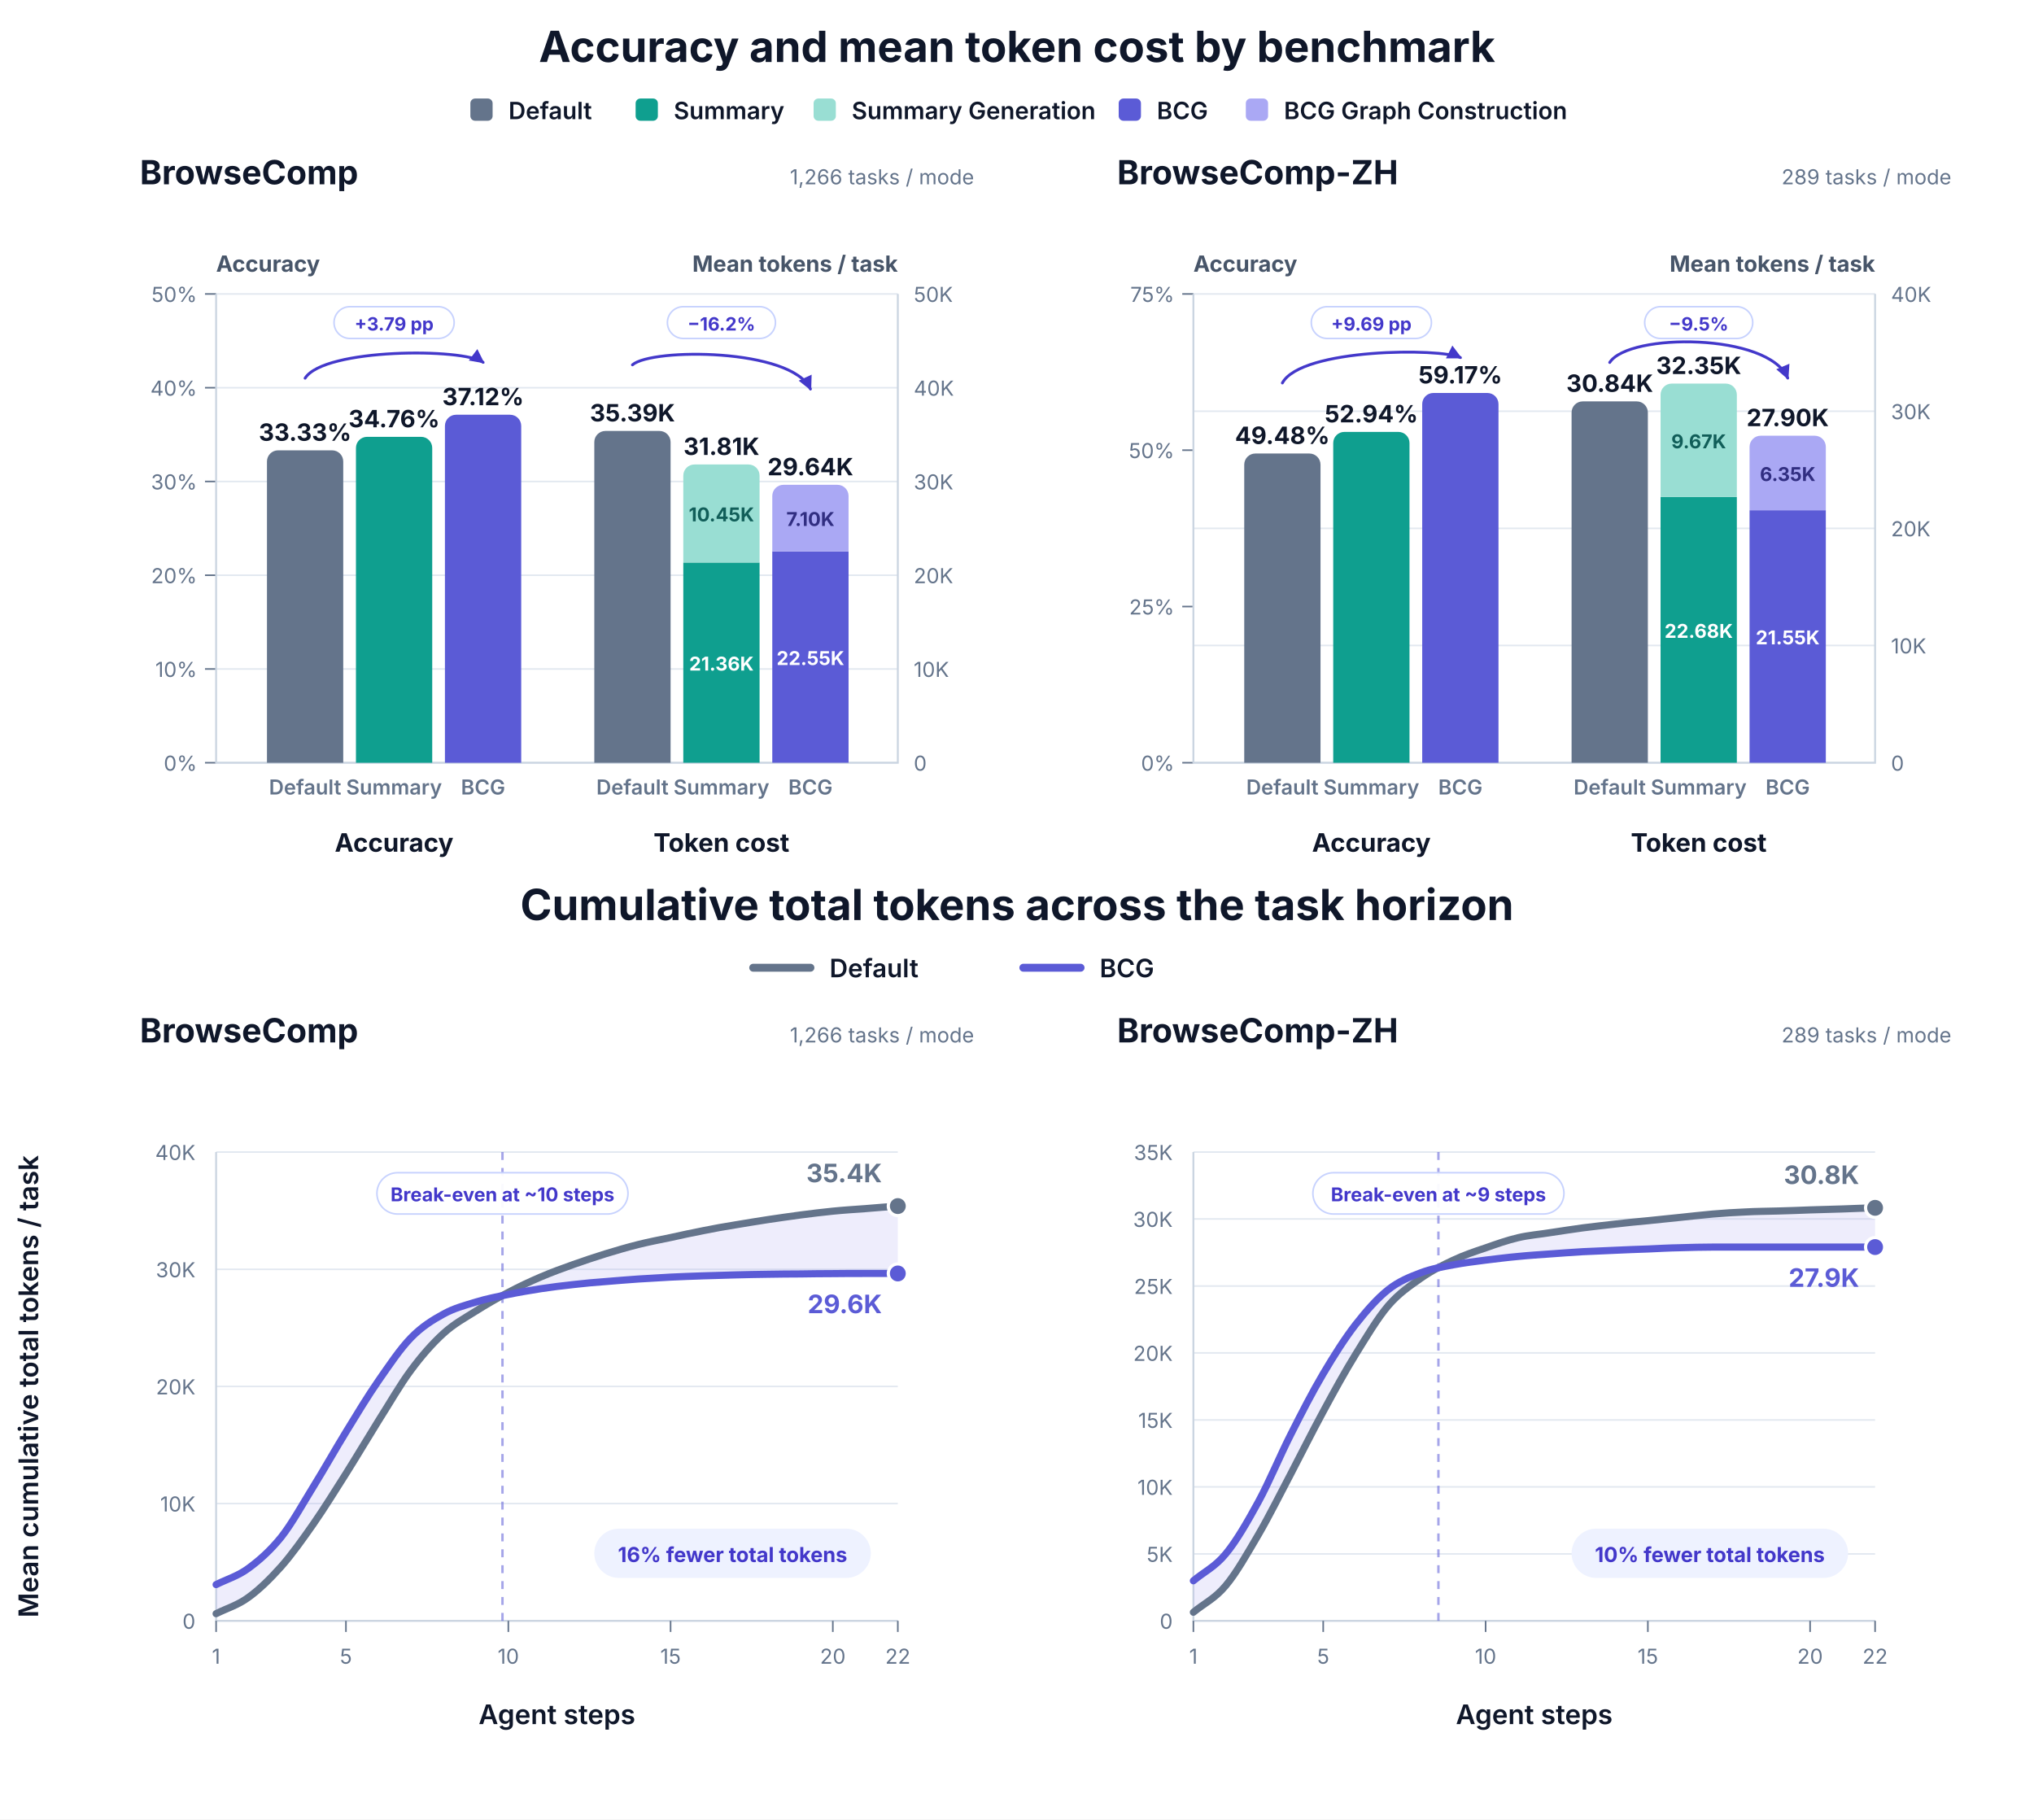
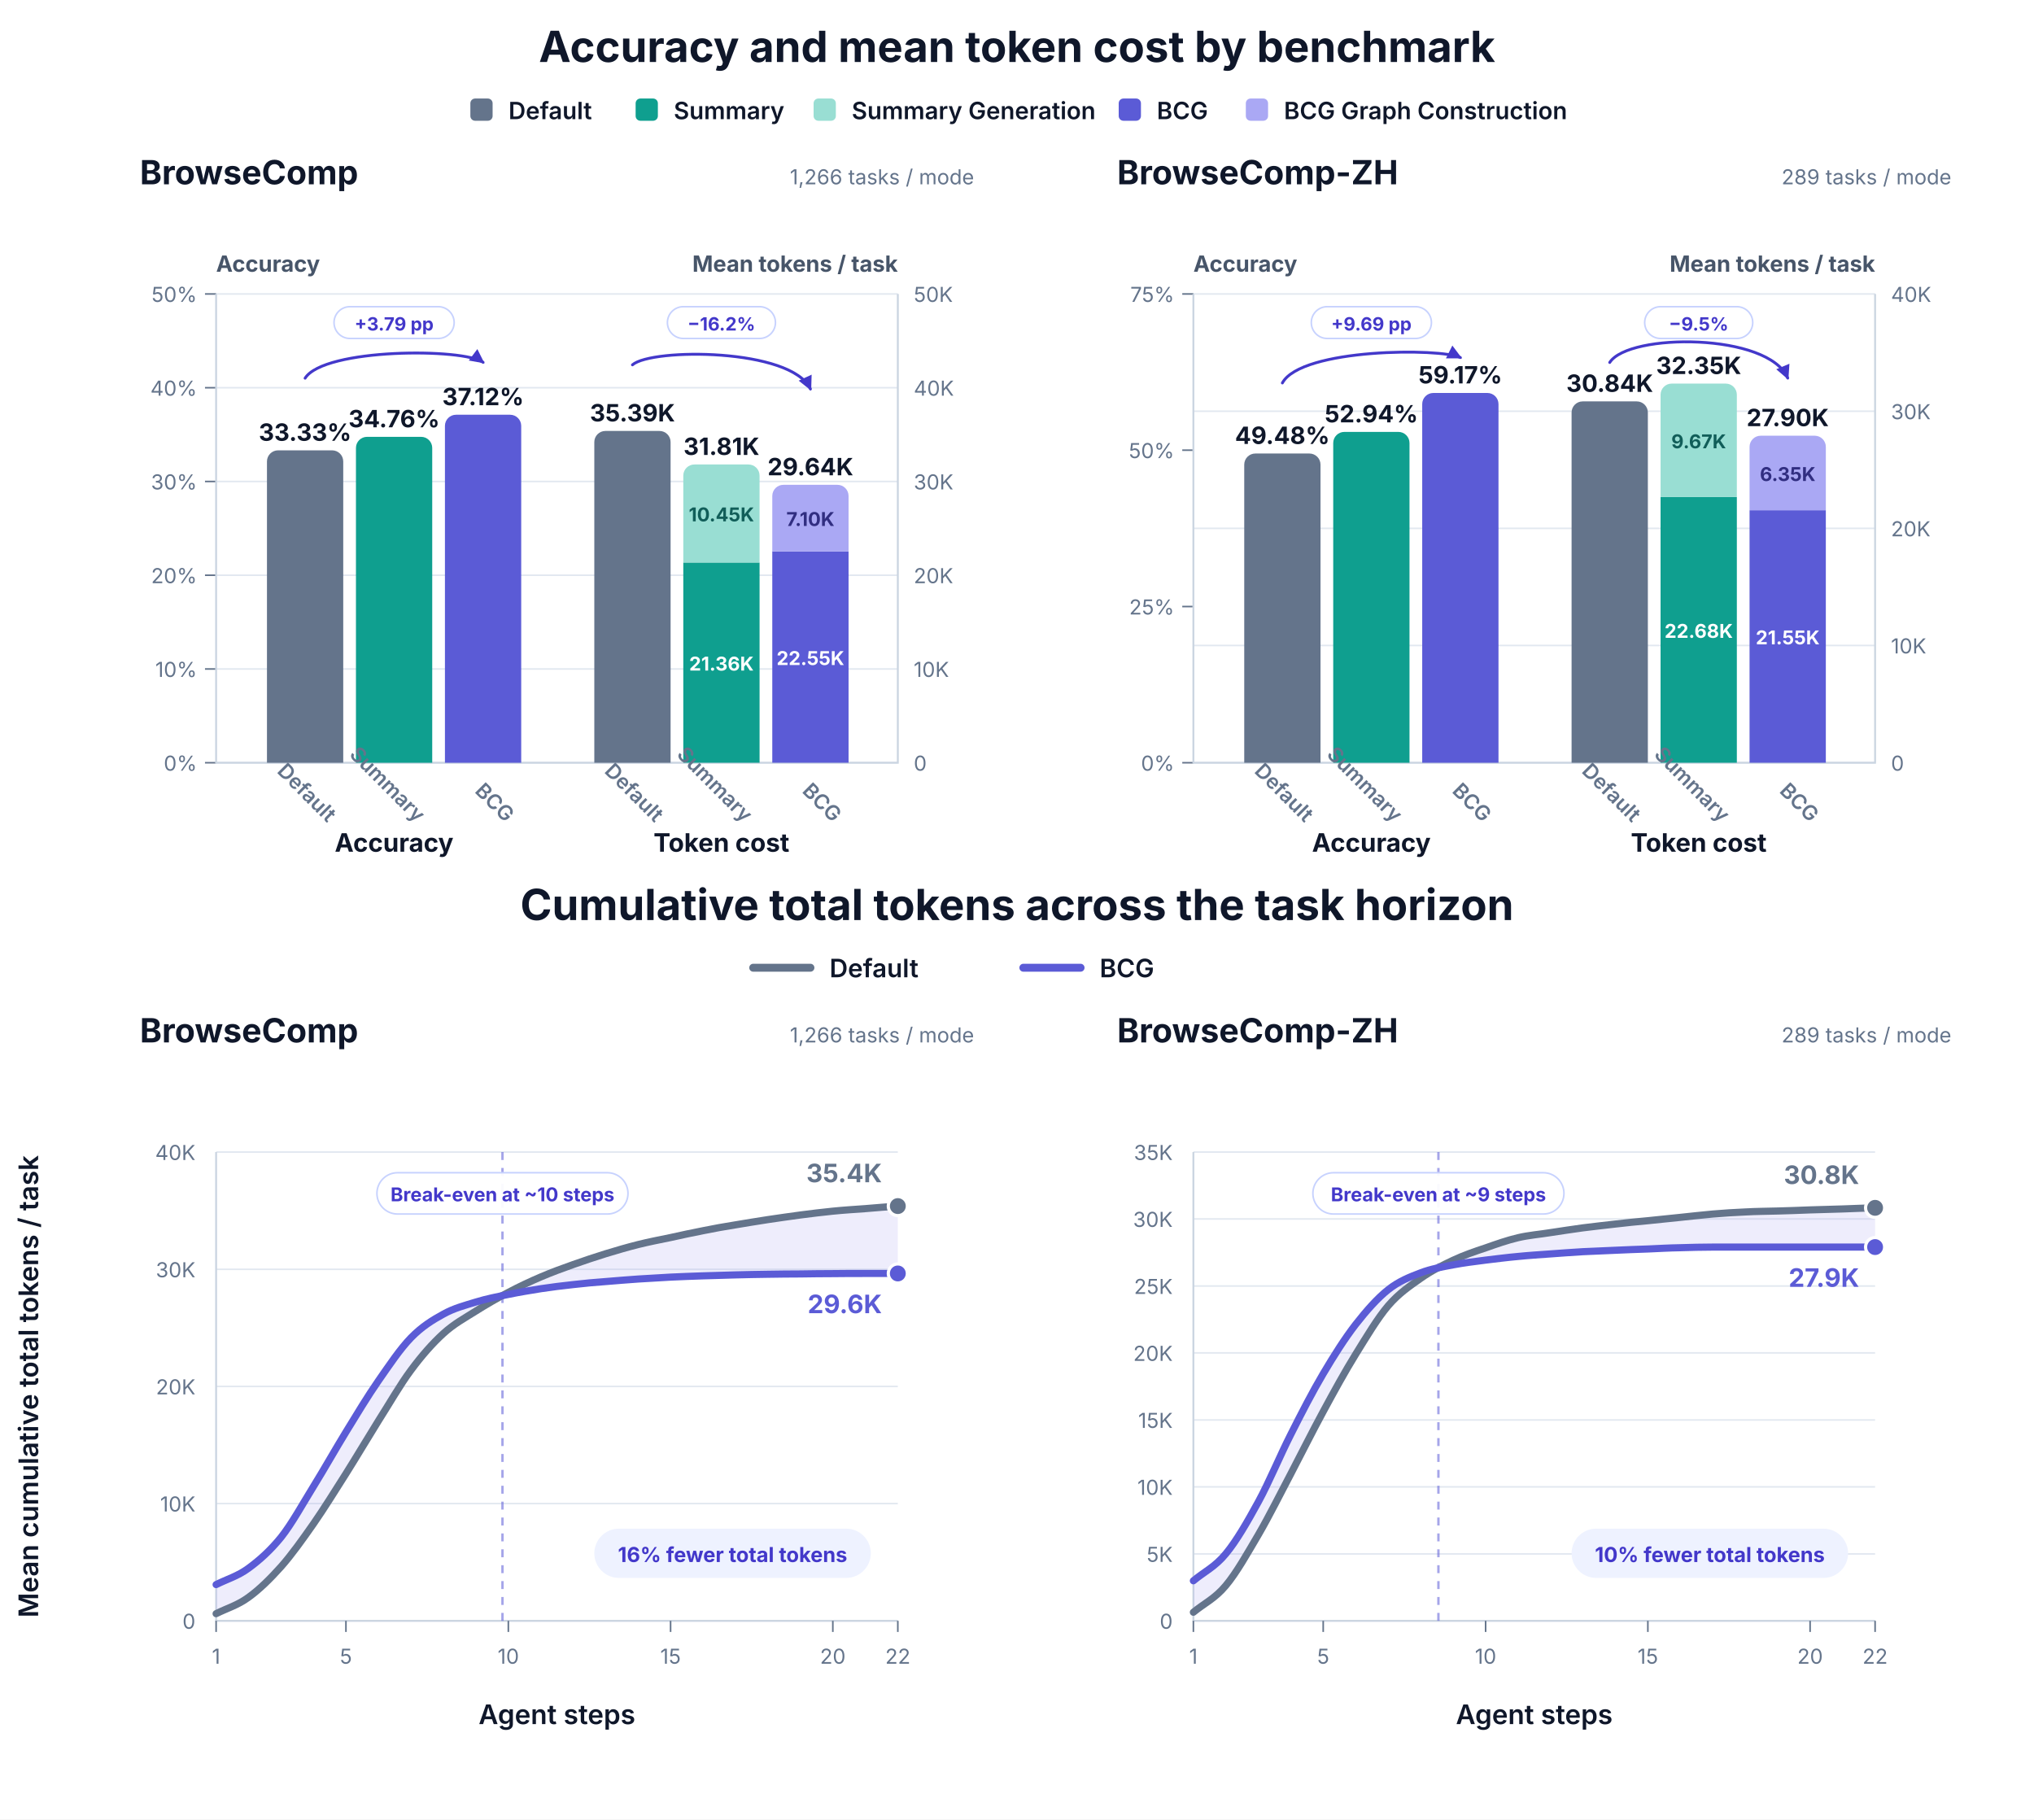
<svg xmlns="http://www.w3.org/2000/svg" width="1280" height="1145" viewBox="0 0 1280 1145" role="img" aria-labelledby="title desc">
  <rect width="1280" height="1145" fill="#ffffff" />
  <g font-family="Inter,Arial,sans-serif">
    <defs>
      <marker id="improvement-arrow" viewBox="0 0 8 8" refX="7" refY="4" markerWidth="5" markerHeight="5" orient="auto">
        <path d="M0 0L8 4L0 8Z" fill="#4338ca" />
      </marker>
    </defs>
    <text x="640" y="39" text-anchor="middle" fill="#0f172a" font-size="27" font-weight="700">Accuracy and mean token cost by benchmark</text>
    <rect x="296" y="62" width="14" height="14" rx="3" fill="#64748b" />
    <text x="320" y="75" fill="#0f172a" font-size="15" font-weight="600">Default</text>
    <rect x="400" y="62" width="14" height="14" rx="3" fill="#0f9f8f" />
    <text x="424" y="75" fill="#0f172a" font-size="15" font-weight="600">Summary</text>
    <rect x="512" y="62" width="14" height="14" rx="3" fill="#99ded3" />
    <text x="536" y="75" fill="#0f172a" font-size="15" font-weight="600">Summary Generation</text>
    <rect x="704" y="62" width="14" height="14" rx="3" fill="#5b5bd6" />
    <text x="728" y="75" fill="#0f172a" font-size="15" font-weight="600">BCG</text>
    <rect x="784" y="62" width="14" height="14" rx="3" fill="#aaa8f4" />
    <text x="808" y="75" fill="#0f172a" font-size="15" font-weight="600">BCG Graph Construction</text>
    <text x="88" y="116" fill="#0f172a" font-size="21" font-weight="700">BrowseComp</text>
    <text x="613" y="116" text-anchor="end" fill="#64748b" font-size="13">1,266 tasks / mode</text>
    <text x="136.0" y="171" fill="#475569" font-size="14" font-weight="700">Accuracy</text>
    <text x="565.0" y="171" text-anchor="end" fill="#475569" font-size="14" font-weight="700">Mean tokens / task</text>
    <path d="M136.0 480.0H565.0" stroke="#e2e8f0" stroke-width="1" />
    <text x="575.0" y="485.0" fill="#64748b" font-size="13">0</text>
    <path d="M136.0 421.0H565.0" stroke="#e2e8f0" stroke-width="1" />
    <text x="575.0" y="426.0" fill="#64748b" font-size="13">10K</text>
    <path d="M136.0 362.0H565.0" stroke="#e2e8f0" stroke-width="1" />
    <text x="575.0" y="367.0" fill="#64748b" font-size="13">20K</text>
    <path d="M136.0 303.0H565.0" stroke="#e2e8f0" stroke-width="1" />
    <text x="575.0" y="308.0" fill="#64748b" font-size="13">30K</text>
    <path d="M136.0 244.0H565.0" stroke="#e2e8f0" stroke-width="1" />
    <text x="575.0" y="249.0" fill="#64748b" font-size="13">40K</text>
    <path d="M136.0 185.0H565.0" stroke="#e2e8f0" stroke-width="1" />
    <text x="575.0" y="190.0" fill="#64748b" font-size="13">50K</text>
    <path d="M129.0 480.0H136.0" stroke="#64748b" stroke-width="1" />
    <text x="124.0" y="485.0" text-anchor="end" fill="#64748b" font-size="13">0%</text>
    <path d="M129.0 421.0H136.0" stroke="#64748b" stroke-width="1" />
    <text x="124.0" y="426.0" text-anchor="end" fill="#64748b" font-size="13">10%</text>
    <path d="M129.0 362.0H136.0" stroke="#64748b" stroke-width="1" />
    <text x="124.0" y="367.0" text-anchor="end" fill="#64748b" font-size="13">20%</text>
    <path d="M129.0 303.0H136.0" stroke="#64748b" stroke-width="1" />
    <text x="124.0" y="308.0" text-anchor="end" fill="#64748b" font-size="13">30%</text>
    <path d="M129.0 244.0H136.0" stroke="#64748b" stroke-width="1" />
    <text x="124.0" y="249.0" text-anchor="end" fill="#64748b" font-size="13">40%</text>
    <path d="M129.0 185.0H136.0" stroke="#64748b" stroke-width="1" />
    <text x="124.0" y="190.0" text-anchor="end" fill="#64748b" font-size="13">50%</text>
    <path d="M136.0 185.0V480.0H565.0V185.0" fill="none" stroke="#cbd5e1" stroke-width="1.2" />
    <path d="M168.0 480.0V290.4a7 7 0 0 1 7 -7h34.0a7 7 0 0 1 7 7V480.0Z" fill="#64748b" />
    <text x="192.0" y="277.4" text-anchor="middle" fill="#0f172a" font-size="15" font-weight="700">33.33%</text>
-     <text x="192.0" y="500" text-anchor="middle" fill="#64748b" font-size="13" font-weight="600">Default</text>
+     <text x="206.0" y="518.0" text-anchor="end" transform="rotate(45 206.0 518.0)" fill="#64748b" font-size="13" font-weight="600">Default</text>
    <path d="M224.0 480.0V281.9a7 7 0 0 1 7 -7h34.0a7 7 0 0 1 7 7V480.0Z" fill="#0f9f8f" />
    <text x="248.0" y="268.9" text-anchor="middle" fill="#0f172a" font-size="15" font-weight="700">34.76%</text>
-     <text x="248.0" y="500" text-anchor="middle" fill="#64748b" font-size="13" font-weight="600">Summary</text>
+     <text x="262.0" y="518.0" text-anchor="end" transform="rotate(45 262.0 518.0)" fill="#64748b" font-size="13" font-weight="600">Summary</text>
    <path d="M280.0 480.0V268.0a7 7 0 0 1 7 -7h34.0a7 7 0 0 1 7 7V480.0Z" fill="#5b5bd6" />
    <text x="304.0" y="255.0" text-anchor="middle" fill="#0f172a" font-size="15" font-weight="700">37.12%</text>
-     <text x="304.0" y="500" text-anchor="middle" fill="#64748b" font-size="13" font-weight="600">BCG</text>
+     <text x="318.0" y="518.0" text-anchor="end" transform="rotate(45 318.0 518.0)" fill="#64748b" font-size="13" font-weight="600">BCG</text>
    <path d="M192.0 238.0 C204.0 219.0, 292.0 219.0, 304.0 228.0" fill="none" stroke="#4338ca" stroke-width="1.8" stroke-linecap="round" marker-end="url(#improvement-arrow)" />
    <rect x="210.2" y="193.0" width="75.6" height="20" rx="10" fill="#ffffff" stroke="#c7d2fe" />
    <text x="248.0" y="208.0" text-anchor="middle" fill="#4338ca" font-size="11.5" font-weight="700">+3.79 pp</text>
    <path d="M374.0 480.0V278.2a7 7 0 0 1 7 -7h34.0a7 7 0 0 1 7 7V480.0Z" fill="#64748b" />
    <text x="398.0" y="265.2" text-anchor="middle" fill="#0f172a" font-size="15" font-weight="700">35.39K</text>
-     <text x="398.0" y="500" text-anchor="middle" fill="#64748b" font-size="13" font-weight="600">Default</text>
+     <text x="412.0" y="518.0" text-anchor="end" transform="rotate(45 412.0 518.0)" fill="#64748b" font-size="13" font-weight="600">Default</text>
    <text x="248.0" y="536" text-anchor="middle" fill="#0f172a" font-size="16" font-weight="700">Accuracy</text>
    <text x="454.0" y="536" text-anchor="middle" fill="#0f172a" font-size="16" font-weight="700">Token cost</text>
    <rect x="430.0" y="354.0" width="48.0" height="126.0" fill="#0f9f8f" />
    <path d="M430.0 354.0V299.3a7 7 0 0 1 7 -7h34.0a7 7 0 0 1 7 7V354.0Z" fill="#99ded3" />
    <text x="454.0" y="286.3" text-anchor="middle" fill="#0f172a" font-size="15" font-weight="700">31.81K</text>
    <text x="454.0" y="422.0" text-anchor="middle" fill="#ffffff" font-size="12" font-weight="700">21.36K</text>
    <text x="454.0" y="328.1" text-anchor="middle" fill="#115e59" font-size="12" font-weight="700">10.45K</text>
-     <text x="454.0" y="500" text-anchor="middle" fill="#64748b" font-size="13" font-weight="600">Summary</text>
+     <text x="468.0" y="518.0" text-anchor="end" transform="rotate(45 468.0 518.0)" fill="#64748b" font-size="13" font-weight="600">Summary</text>
    <rect x="486.0" y="347.0" width="48.0" height="133.0" fill="#5b5bd6" />
    <path d="M486.0 347.0V312.1a7 7 0 0 1 7 -7h34.0a7 7 0 0 1 7 7V347.0Z" fill="#aaa8f4" />
    <text x="510.0" y="299.1" text-anchor="middle" fill="#0f172a" font-size="15" font-weight="700">29.64K</text>
    <text x="510.0" y="418.5" text-anchor="middle" fill="#ffffff" font-size="12" font-weight="700">22.55K</text>
    <text x="510.0" y="331.0" text-anchor="middle" fill="#312e81" font-size="12" font-weight="700">7.10K</text>
-     <text x="510.0" y="500" text-anchor="middle" fill="#64748b" font-size="13" font-weight="600">BCG</text>
+     <text x="524.0" y="518.0" text-anchor="end" transform="rotate(45 524.0 518.0)" fill="#64748b" font-size="13" font-weight="600">BCG</text>
    <path d="M398.0 229.6 C410.0 219.0, 498.0 219.0, 510.0 244.8" fill="none" stroke="#4338ca" stroke-width="1.8" stroke-linecap="round" marker-end="url(#improvement-arrow)" />
    <rect x="420.0" y="193.0" width="68.0" height="20" rx="10" fill="#ffffff" stroke="#c7d2fe" />
    <text x="454.0" y="208.0" text-anchor="middle" fill="#4338ca" font-size="11.5" font-weight="700">−16.2%</text>
    <text x="703" y="116" fill="#0f172a" font-size="21" font-weight="700">BrowseComp-ZH</text>
    <text x="1228" y="116" text-anchor="end" fill="#64748b" font-size="13">289 tasks / mode</text>
    <text x="751.0" y="171" fill="#475569" font-size="14" font-weight="700">Accuracy</text>
    <text x="1180.0" y="171" text-anchor="end" fill="#475569" font-size="14" font-weight="700">Mean tokens / task</text>
    <path d="M751.0 480.0H1180.0" stroke="#e2e8f0" stroke-width="1" />
    <text x="1190.0" y="485.0" fill="#64748b" font-size="13">0</text>
    <path d="M751.0 406.2H1180.0" stroke="#e2e8f0" stroke-width="1" />
    <text x="1190.0" y="411.2" fill="#64748b" font-size="13">10K</text>
    <path d="M751.0 332.5H1180.0" stroke="#e2e8f0" stroke-width="1" />
    <text x="1190.0" y="337.5" fill="#64748b" font-size="13">20K</text>
    <path d="M751.0 258.8H1180.0" stroke="#e2e8f0" stroke-width="1" />
    <text x="1190.0" y="263.8" fill="#64748b" font-size="13">30K</text>
    <path d="M751.0 185.0H1180.0" stroke="#e2e8f0" stroke-width="1" />
    <text x="1190.0" y="190.0" fill="#64748b" font-size="13">40K</text>
    <path d="M744.0 480.0H751.0" stroke="#64748b" stroke-width="1" />
    <text x="739.0" y="485.0" text-anchor="end" fill="#64748b" font-size="13">0%</text>
    <path d="M744.0 381.7H751.0" stroke="#64748b" stroke-width="1" />
    <text x="739.0" y="386.7" text-anchor="end" fill="#64748b" font-size="13">25%</text>
    <path d="M744.0 283.3H751.0" stroke="#64748b" stroke-width="1" />
    <text x="739.0" y="288.3" text-anchor="end" fill="#64748b" font-size="13">50%</text>
    <path d="M744.0 185.0H751.0" stroke="#64748b" stroke-width="1" />
    <text x="739.0" y="190.0" text-anchor="end" fill="#64748b" font-size="13">75%</text>
    <path d="M751.0 185.0V480.0H1180.0V185.0" fill="none" stroke="#cbd5e1" stroke-width="1.2" />
    <path d="M783.0 480.0V292.4a7 7 0 0 1 7 -7h34.0a7 7 0 0 1 7 7V480.0Z" fill="#64748b" />
    <text x="807.0" y="279.4" text-anchor="middle" fill="#0f172a" font-size="15" font-weight="700">49.48%</text>
-     <text x="807.0" y="500" text-anchor="middle" fill="#64748b" font-size="13" font-weight="600">Default</text>
+     <text x="821.0" y="518.0" text-anchor="end" transform="rotate(45 821.0 518.0)" fill="#64748b" font-size="13" font-weight="600">Default</text>
    <path d="M839.0 480.0V278.8a7 7 0 0 1 7 -7h34.0a7 7 0 0 1 7 7V480.0Z" fill="#0f9f8f" />
    <text x="863.0" y="265.8" text-anchor="middle" fill="#0f172a" font-size="15" font-weight="700">52.94%</text>
-     <text x="863.0" y="500" text-anchor="middle" fill="#64748b" font-size="13" font-weight="600">Summary</text>
+     <text x="877.0" y="518.0" text-anchor="end" transform="rotate(45 877.0 518.0)" fill="#64748b" font-size="13" font-weight="600">Summary</text>
    <path d="M895.0 480.0V254.3a7 7 0 0 1 7 -7h34.0a7 7 0 0 1 7 7V480.0Z" fill="#5b5bd6" />
    <text x="919.0" y="241.3" text-anchor="middle" fill="#0f172a" font-size="15" font-weight="700">59.17%</text>
-     <text x="919.0" y="500" text-anchor="middle" fill="#64748b" font-size="13" font-weight="600">BCG</text>
+     <text x="933.0" y="518.0" text-anchor="end" transform="rotate(45 933.0 518.0)" fill="#64748b" font-size="13" font-weight="600">BCG</text>
    <path d="M807.0 241.0 C819.0 219.0, 907.0 219.0, 919.0 225.0" fill="none" stroke="#4338ca" stroke-width="1.8" stroke-linecap="round" marker-end="url(#improvement-arrow)" />
    <rect x="825.2" y="193.0" width="75.6" height="20" rx="10" fill="#ffffff" stroke="#c7d2fe" />
    <text x="863.0" y="208.0" text-anchor="middle" fill="#4338ca" font-size="11.5" font-weight="700">+9.69 pp</text>
    <path d="M989.0 480.0V259.6a7 7 0 0 1 7 -7h34.0a7 7 0 0 1 7 7V480.0Z" fill="#64748b" />
    <text x="1013.0" y="246.6" text-anchor="middle" fill="#0f172a" font-size="15" font-weight="700">30.84K</text>
-     <text x="1013.0" y="500" text-anchor="middle" fill="#64748b" font-size="13" font-weight="600">Default</text>
+     <text x="1027.0" y="518.0" text-anchor="end" transform="rotate(45 1027.0 518.0)" fill="#64748b" font-size="13" font-weight="600">Default</text>
    <text x="863.0" y="536" text-anchor="middle" fill="#0f172a" font-size="16" font-weight="700">Accuracy</text>
    <text x="1069.0" y="536" text-anchor="middle" fill="#0f172a" font-size="16" font-weight="700">Token cost</text>
    <rect x="1045.0" y="312.8" width="48.0" height="167.2" fill="#0f9f8f" />
    <path d="M1045.0 312.8V248.4a7 7 0 0 1 7 -7h34.0a7 7 0 0 1 7 7V312.8Z" fill="#99ded3" />
    <text x="1069.0" y="235.4" text-anchor="middle" fill="#0f172a" font-size="15" font-weight="700">32.35K</text>
    <text x="1069.0" y="401.4" text-anchor="middle" fill="#ffffff" font-size="12" font-weight="700">22.68K</text>
    <text x="1069.0" y="282.1" text-anchor="middle" fill="#115e59" font-size="12" font-weight="700">9.67K</text>
-     <text x="1069.0" y="500" text-anchor="middle" fill="#64748b" font-size="13" font-weight="600">Summary</text>
+     <text x="1083.0" y="518.0" text-anchor="end" transform="rotate(45 1083.0 518.0)" fill="#64748b" font-size="13" font-weight="600">Summary</text>
    <rect x="1101.0" y="321.1" width="48.0" height="158.9" fill="#5b5bd6" />
    <path d="M1101.0 321.1V281.2a7 7 0 0 1 7 -7h34.0a7 7 0 0 1 7 7V321.1Z" fill="#aaa8f4" />
    <text x="1125.0" y="268.2" text-anchor="middle" fill="#0f172a" font-size="15" font-weight="700">27.90K</text>
    <text x="1125.0" y="405.5" text-anchor="middle" fill="#ffffff" font-size="12" font-weight="700">21.55K</text>
    <text x="1125.0" y="302.7" text-anchor="middle" fill="#312e81" font-size="12" font-weight="700">6.35K</text>
-     <text x="1125.0" y="500" text-anchor="middle" fill="#64748b" font-size="13" font-weight="600">BCG</text>
+     <text x="1139.0" y="518.0" text-anchor="end" transform="rotate(45 1139.0 518.0)" fill="#64748b" font-size="13" font-weight="600">BCG</text>
    <path d="M1013.0 228.1 C1025.0 209.4, 1113.0 209.4, 1125.0 237.9" fill="none" stroke="#4338ca" stroke-width="1.8" stroke-linecap="round" marker-end="url(#improvement-arrow)" />
    <rect x="1035.0" y="193.0" width="68.0" height="20" rx="10" fill="#ffffff" stroke="#c7d2fe" />
    <text x="1069.0" y="208.0" text-anchor="middle" fill="#4338ca" font-size="11.5" font-weight="700">−9.5%</text>
  </g>
  <g font-family="Inter,Arial,sans-serif" transform="translate(0 540)">
    <text x="640" y="39" text-anchor="middle" fill="#0f172a" font-size="27" font-weight="700">Cumulative total tokens across the task horizon</text>
    <path d="M474 69H510" stroke="#64748b" stroke-width="5" stroke-linecap="round" />
    <text x="522" y="75" fill="#0f172a" font-size="16" font-weight="600">Default</text>
    <path d="M644 69H680" stroke="#5b5bd6" stroke-width="5" stroke-linecap="round" />
    <text x="692" y="75" fill="#0f172a" font-size="16" font-weight="600">BCG</text>
    <text x="24" y="332.5" transform="rotate(-90 24 332.5)" text-anchor="middle" fill="#0f172a" font-size="17" font-weight="600">Mean cumulative total tokens / task</text>
    <text x="88" y="116" fill="#0f172a" font-size="21" font-weight="700">BrowseComp</text>
    <text x="613" y="116" text-anchor="end" fill="#64748b" font-size="13">1,266 tasks / mode</text>
    <path d="M136.0 480.0H565.0" stroke="#e2e8f0" stroke-width="1" />
    <text x="123.0" y="485.0" text-anchor="end" fill="#64748b" font-size="13">0</text>
    <path d="M136.0 406.2H565.0" stroke="#e2e8f0" stroke-width="1" />
    <text x="123.0" y="411.2" text-anchor="end" fill="#64748b" font-size="13">10K</text>
    <path d="M136.0 332.5H565.0" stroke="#e2e8f0" stroke-width="1" />
    <text x="123.0" y="337.5" text-anchor="end" fill="#64748b" font-size="13">20K</text>
    <path d="M136.0 258.8H565.0" stroke="#e2e8f0" stroke-width="1" />
    <text x="123.0" y="263.8" text-anchor="end" fill="#64748b" font-size="13">30K</text>
    <path d="M136.0 185.0H565.0" stroke="#e2e8f0" stroke-width="1" />
    <text x="123.0" y="190.0" text-anchor="end" fill="#64748b" font-size="13">40K</text>
    <path d="M136.0 185.0V480.0H565.0" fill="none" stroke="#cbd5e1" stroke-width="1.2" />
    <path d="M136.0 480.0v7" stroke="#64748b" stroke-width="1" />
    <text x="136.0" y="507.0" text-anchor="middle" fill="#64748b" font-size="13">1</text>
    <path d="M217.7 480.0v7" stroke="#64748b" stroke-width="1" />
    <text x="217.7" y="507.0" text-anchor="middle" fill="#64748b" font-size="13">5</text>
    <path d="M319.9 480.0v7" stroke="#64748b" stroke-width="1" />
    <text x="319.9" y="507.0" text-anchor="middle" fill="#64748b" font-size="13">10</text>
    <path d="M422.0 480.0v7" stroke="#64748b" stroke-width="1" />
    <text x="422.0" y="507.0" text-anchor="middle" fill="#64748b" font-size="13">15</text>
    <path d="M524.1 480.0v7" stroke="#64748b" stroke-width="1" />
    <text x="524.1" y="507.0" text-anchor="middle" fill="#64748b" font-size="13">20</text>
    <path d="M565.0 480.0v7" stroke="#64748b" stroke-width="1" />
    <text x="565.0" y="507.0" text-anchor="middle" fill="#64748b" font-size="13">22</text>
    <path d="M316.2 185.0V480.0" stroke="#5b5bd6" stroke-opacity="0.55" stroke-width="1.5" stroke-dasharray="5 5" />
    <rect x="237.2" y="198.0" width="158" height="26" rx="13" fill="#ffffff" fill-opacity="0.94" stroke="#c7d2fe" />
    <text x="316.2" y="216.0" text-anchor="middle" fill="#4338ca" font-size="12" font-weight="700">Break-even at ~10 steps</text>
    <path d="M136.0,475.5 C142.8,472.1 149.6,470.2 156.4,465.2 C163.2,460.3 170.0,453.6 176.9,445.9 C183.7,438.2 190.5,428.6 197.3,418.9 C204.1,409.1 210.9,398.1 217.7,387.4 C224.5,376.6 231.3,365.1 238.1,354.2 C245.0,343.4 251.8,331.4 258.6,322.3 C265.4,313.1 272.2,305.4 279.0,299.2 C285.8,293.0 292.6,289.4 299.4,285.1 C306.2,280.8 313.0,276.9 319.9,273.3 C326.7,269.7 333.5,266.5 340.3,263.6 C347.1,260.7 353.9,258.2 360.7,255.8 C367.5,253.4 374.3,251.1 381.1,249.0 C388.0,246.9 394.8,244.9 401.6,243.2 C408.4,241.5 415.2,240.2 422.0,238.8 C428.8,237.3 435.6,235.8 442.4,234.5 C449.2,233.1 456.0,231.9 462.9,230.8 C469.7,229.6 476.5,228.6 483.3,227.5 C490.1,226.5 496.9,225.5 503.7,224.6 C510.5,223.7 517.3,222.9 524.1,222.2 C531.0,221.5 537.8,221.1 544.6,220.6 C551.4,220.0 558.2,219.5 565.0,219.0 L565.0,261.4 C558.2,261.4 551.4,261.4 544.6,261.4 C537.8,261.4 531.0,261.4 524.1,261.5 C517.3,261.5 510.5,261.6 503.7,261.7 C496.9,261.7 490.1,261.8 483.3,261.9 C476.5,262.0 469.7,262.1 462.9,262.3 C456.0,262.5 449.2,262.7 442.4,262.9 C435.6,263.1 428.8,263.4 422.0,263.7 C415.2,264.1 408.4,264.5 401.6,264.9 C394.8,265.4 388.0,265.9 381.1,266.5 C374.3,267.0 367.5,267.6 360.7,268.4 C353.9,269.1 347.1,270.0 340.3,271.0 C333.5,272.1 326.7,273.2 319.9,274.6 C313.0,276.0 306.2,277.3 299.4,279.4 C292.6,281.5 285.8,283.2 279.0,287.0 C272.2,290.7 265.4,294.9 258.6,301.9 C251.8,308.9 245.0,319.1 238.1,329.0 C231.3,338.8 224.5,350.1 217.7,361.2 C210.9,372.3 204.1,384.4 197.3,395.4 C190.5,406.4 183.7,418.8 176.9,427.4 C170.0,435.9 163.2,441.9 156.4,446.9 C149.6,451.9 142.8,453.8 136.0,457.2 Z" fill="#aaa8f4" fill-opacity="0.20" />
    <path d="M136.0,475.5 C142.8,472.1 149.6,470.2 156.4,465.2 C163.2,460.3 170.0,453.6 176.9,445.9 C183.7,438.2 190.5,428.6 197.3,418.9 C204.1,409.1 210.9,398.1 217.7,387.4 C224.5,376.6 231.3,365.1 238.1,354.2 C245.0,343.4 251.8,331.4 258.6,322.3 C265.4,313.1 272.2,305.4 279.0,299.2 C285.8,293.0 292.6,289.4 299.4,285.1 C306.2,280.8 313.0,276.9 319.9,273.3 C326.7,269.7 333.5,266.5 340.3,263.6 C347.1,260.7 353.9,258.2 360.7,255.8 C367.5,253.4 374.3,251.1 381.1,249.0 C388.0,246.9 394.8,244.9 401.6,243.2 C408.4,241.5 415.2,240.2 422.0,238.8 C428.8,237.3 435.6,235.8 442.4,234.5 C449.2,233.1 456.0,231.9 462.9,230.8 C469.7,229.6 476.5,228.6 483.3,227.5 C490.1,226.5 496.9,225.5 503.7,224.6 C510.5,223.7 517.3,222.9 524.1,222.2 C531.0,221.5 537.8,221.1 544.6,220.6 C551.4,220.0 558.2,219.5 565.0,219.0" fill="none" stroke="#64748b" stroke-width="4.5" stroke-linecap="round" />
    <path d="M136.0,457.2 C142.8,453.8 149.6,451.9 156.4,446.9 C163.2,441.9 170.0,435.9 176.9,427.4 C183.7,418.8 190.5,406.4 197.3,395.4 C204.1,384.4 210.9,372.3 217.7,361.2 C224.5,350.1 231.3,338.8 238.1,329.0 C245.0,319.1 251.8,308.9 258.6,301.9 C265.4,294.9 272.2,290.7 279.0,287.0 C285.8,283.2 292.6,281.5 299.4,279.4 C306.2,277.3 313.0,276.0 319.9,274.6 C326.7,273.2 333.5,272.1 340.3,271.0 C347.1,270.0 353.9,269.1 360.7,268.4 C367.5,267.6 374.3,267.0 381.1,266.5 C388.0,265.9 394.8,265.4 401.6,264.9 C408.4,264.5 415.2,264.1 422.0,263.7 C428.8,263.4 435.6,263.1 442.4,262.9 C449.2,262.7 456.0,262.5 462.9,262.3 C469.7,262.1 476.5,262.0 483.3,261.9 C490.1,261.8 496.9,261.7 503.7,261.7 C510.5,261.6 517.3,261.5 524.1,261.5 C531.0,261.4 537.8,261.4 544.6,261.4 C551.4,261.4 558.2,261.4 565.0,261.4" fill="none" stroke="#5b5bd6" stroke-width="4.5" stroke-linecap="round" />
    <circle cx="565.0" cy="219.0" r="6" fill="#64748b" stroke="#ffffff" stroke-width="2" />
    <text x="555.0" y="204.0" text-anchor="end" fill="#64748b" font-size="16" font-weight="700">35.4K</text>
    <circle cx="565.0" cy="261.4" r="6" fill="#5b5bd6" stroke="#ffffff" stroke-width="2" />
    <text x="555.0" y="286.4" text-anchor="end" fill="#5b5bd6" font-size="16" font-weight="700">29.6K</text>
    <rect x="374.0" y="422.0" width="174" height="31" rx="15.5" fill="#eef2ff" />
    <text x="461.0" y="443.0" text-anchor="middle" fill="#4338ca" font-size="13" font-weight="700">16% fewer total tokens</text>
    <text x="350.5" y="545" text-anchor="middle" fill="#0f172a" font-size="17" font-weight="600">Agent steps</text>
    <text x="703" y="116" fill="#0f172a" font-size="21" font-weight="700">BrowseComp-ZH</text>
    <text x="1228" y="116" text-anchor="end" fill="#64748b" font-size="13">289 tasks / mode</text>
    <path d="M751.0 480.0H1180.0" stroke="#e2e8f0" stroke-width="1" />
    <text x="738.0" y="485.0" text-anchor="end" fill="#64748b" font-size="13">0</text>
    <path d="M751.0 437.9H1180.0" stroke="#e2e8f0" stroke-width="1" />
    <text x="738.0" y="442.9" text-anchor="end" fill="#64748b" font-size="13">5K</text>
    <path d="M751.0 395.7H1180.0" stroke="#e2e8f0" stroke-width="1" />
    <text x="738.0" y="400.7" text-anchor="end" fill="#64748b" font-size="13">10K</text>
    <path d="M751.0 353.6H1180.0" stroke="#e2e8f0" stroke-width="1" />
    <text x="738.0" y="358.6" text-anchor="end" fill="#64748b" font-size="13">15K</text>
    <path d="M751.0 311.4H1180.0" stroke="#e2e8f0" stroke-width="1" />
    <text x="738.0" y="316.4" text-anchor="end" fill="#64748b" font-size="13">20K</text>
    <path d="M751.0 269.3H1180.0" stroke="#e2e8f0" stroke-width="1" />
    <text x="738.0" y="274.3" text-anchor="end" fill="#64748b" font-size="13">25K</text>
    <path d="M751.0 227.1H1180.0" stroke="#e2e8f0" stroke-width="1" />
    <text x="738.0" y="232.1" text-anchor="end" fill="#64748b" font-size="13">30K</text>
    <path d="M751.0 185.0H1180.0" stroke="#e2e8f0" stroke-width="1" />
    <text x="738.0" y="190.0" text-anchor="end" fill="#64748b" font-size="13">35K</text>
    <path d="M751.0 185.0V480.0H1180.0" fill="none" stroke="#cbd5e1" stroke-width="1.2" />
    <path d="M751.0 480.0v7" stroke="#64748b" stroke-width="1" />
    <text x="751.0" y="507.0" text-anchor="middle" fill="#64748b" font-size="13">1</text>
    <path d="M832.7 480.0v7" stroke="#64748b" stroke-width="1" />
    <text x="832.7" y="507.0" text-anchor="middle" fill="#64748b" font-size="13">5</text>
    <path d="M934.9 480.0v7" stroke="#64748b" stroke-width="1" />
    <text x="934.9" y="507.0" text-anchor="middle" fill="#64748b" font-size="13">10</text>
    <path d="M1037.0 480.0v7" stroke="#64748b" stroke-width="1" />
    <text x="1037.0" y="507.0" text-anchor="middle" fill="#64748b" font-size="13">15</text>
    <path d="M1139.1 480.0v7" stroke="#64748b" stroke-width="1" />
    <text x="1139.1" y="507.0" text-anchor="middle" fill="#64748b" font-size="13">20</text>
    <path d="M1180.0 480.0v7" stroke="#64748b" stroke-width="1" />
    <text x="1180.0" y="507.0" text-anchor="middle" fill="#64748b" font-size="13">22</text>
    <path d="M905.2 185.0V480.0" stroke="#5b5bd6" stroke-opacity="0.55" stroke-width="1.5" stroke-dasharray="5 5" />
    <rect x="826.2" y="198.0" width="158" height="26" rx="13" fill="#ffffff" fill-opacity="0.94" stroke="#c7d2fe" />
    <text x="905.2" y="216.0" text-anchor="middle" fill="#4338ca" font-size="12" font-weight="700">Break-even at ~9 steps</text>
    <path d="M751.0,474.6 C757.8,469.0 764.6,466.0 771.4,457.8 C778.2,449.7 785.0,437.5 791.9,425.8 C798.7,414.1 805.5,400.4 812.3,387.5 C819.1,374.5 825.9,360.8 832.7,348.3 C839.5,335.7 846.3,323.3 853.1,312.3 C860.0,301.2 866.8,289.7 873.6,281.7 C880.4,273.8 887.2,269.3 894.0,264.5 C900.8,259.7 907.6,256.3 914.4,253.1 C921.2,249.9 928.0,247.6 934.9,245.3 C941.7,242.9 948.5,240.5 955.3,238.9 C962.1,237.3 968.9,236.8 975.7,235.7 C982.5,234.7 989.3,233.6 996.1,232.7 C1003.0,231.8 1009.8,231.1 1016.6,230.3 C1023.4,229.5 1030.2,228.8 1037.0,228.2 C1043.8,227.5 1050.6,226.8 1057.4,226.1 C1064.2,225.4 1071.0,224.6 1077.9,224.0 C1084.7,223.4 1091.5,223.0 1098.3,222.7 C1105.1,222.3 1111.9,222.3 1118.7,222.1 C1125.5,221.9 1132.3,221.7 1139.1,221.4 C1146.0,221.2 1152.8,221.0 1159.6,220.8 C1166.4,220.5 1173.2,220.3 1180.0,220.1 L1180.0,244.8 C1173.2,244.8 1166.4,244.8 1159.6,244.8 C1152.8,244.8 1146.0,244.8 1139.1,244.8 C1132.3,244.8 1125.5,244.8 1118.7,244.8 C1111.9,244.8 1105.1,244.8 1098.3,244.8 C1091.5,244.8 1084.7,244.8 1077.9,244.8 C1071.0,244.8 1064.2,245.0 1057.4,245.2 C1050.6,245.3 1043.8,245.7 1037.0,246.0 C1030.2,246.2 1023.4,246.5 1016.6,246.8 C1009.8,247.1 1003.0,247.4 996.1,247.7 C989.3,248.1 982.5,248.6 975.7,249.1 C968.9,249.6 962.1,250.0 955.3,250.7 C948.5,251.3 941.7,252.2 934.9,253.0 C928.0,253.9 921.2,254.7 914.4,256.0 C907.6,257.3 900.8,258.4 894.0,261.0 C887.2,263.6 880.4,266.2 873.6,271.6 C866.8,277.0 860.0,284.7 853.1,293.5 C846.3,302.3 839.5,313.0 832.7,324.5 C825.9,336.0 819.1,349.2 812.3,362.7 C805.5,376.1 798.7,392.6 791.9,405.1 C785.0,417.7 778.2,429.6 771.4,437.8 C764.6,446.1 757.8,449.1 751.0,454.8 Z" fill="#aaa8f4" fill-opacity="0.20" />
    <path d="M751.0,474.6 C757.8,469.0 764.6,466.0 771.4,457.8 C778.2,449.7 785.0,437.5 791.9,425.8 C798.7,414.1 805.5,400.4 812.3,387.5 C819.1,374.5 825.9,360.8 832.7,348.3 C839.5,335.7 846.3,323.3 853.1,312.3 C860.0,301.2 866.8,289.7 873.6,281.7 C880.4,273.8 887.2,269.3 894.0,264.5 C900.8,259.7 907.6,256.3 914.4,253.1 C921.2,249.9 928.0,247.6 934.9,245.3 C941.7,242.9 948.5,240.5 955.3,238.9 C962.1,237.3 968.9,236.8 975.7,235.7 C982.5,234.7 989.3,233.6 996.1,232.7 C1003.0,231.8 1009.8,231.1 1016.6,230.3 C1023.4,229.5 1030.2,228.8 1037.0,228.2 C1043.8,227.5 1050.6,226.8 1057.4,226.1 C1064.2,225.4 1071.0,224.6 1077.9,224.0 C1084.7,223.4 1091.5,223.0 1098.3,222.7 C1105.1,222.3 1111.9,222.3 1118.7,222.1 C1125.5,221.9 1132.3,221.7 1139.1,221.4 C1146.0,221.2 1152.8,221.0 1159.6,220.8 C1166.4,220.5 1173.2,220.3 1180.0,220.1" fill="none" stroke="#64748b" stroke-width="4.5" stroke-linecap="round" />
    <path d="M751.0,454.8 C757.8,449.1 764.6,446.1 771.4,437.8 C778.2,429.6 785.0,417.7 791.9,405.1 C798.7,392.6 805.5,376.1 812.3,362.7 C819.1,349.2 825.9,336.0 832.7,324.5 C839.5,313.0 846.3,302.3 853.1,293.5 C860.0,284.7 866.8,277.0 873.6,271.6 C880.4,266.2 887.2,263.6 894.0,261.0 C900.8,258.4 907.6,257.3 914.4,256.0 C921.2,254.7 928.0,253.9 934.9,253.0 C941.7,252.2 948.5,251.3 955.3,250.7 C962.1,250.0 968.9,249.6 975.7,249.1 C982.5,248.6 989.3,248.1 996.1,247.7 C1003.0,247.4 1009.8,247.1 1016.6,246.8 C1023.4,246.5 1030.2,246.2 1037.0,246.0 C1043.8,245.7 1050.6,245.3 1057.4,245.2 C1064.2,245.0 1071.0,244.8 1077.9,244.8 C1084.7,244.8 1091.5,244.8 1098.3,244.8 C1105.1,244.8 1111.9,244.8 1118.7,244.8 C1125.5,244.8 1132.3,244.8 1139.1,244.8 C1146.0,244.8 1152.8,244.8 1159.6,244.8 C1166.4,244.8 1173.2,244.8 1180.0,244.8" fill="none" stroke="#5b5bd6" stroke-width="4.5" stroke-linecap="round" />
    <circle cx="1180.0" cy="220.1" r="6" fill="#64748b" stroke="#ffffff" stroke-width="2" />
    <text x="1170.0" y="205.1" text-anchor="end" fill="#64748b" font-size="16" font-weight="700">30.8K</text>
    <circle cx="1180.0" cy="244.8" r="6" fill="#5b5bd6" stroke="#ffffff" stroke-width="2" />
    <text x="1170.0" y="269.8" text-anchor="end" fill="#5b5bd6" font-size="16" font-weight="700">27.9K</text>
    <rect x="989.0" y="422.0" width="174" height="31" rx="15.5" fill="#eef2ff" />
    <text x="1076.0" y="443.0" text-anchor="middle" fill="#4338ca" font-size="13" font-weight="700">10% fewer total tokens</text>
    <text x="965.5" y="545" text-anchor="middle" fill="#0f172a" font-size="17" font-weight="600">Agent steps</text>
  </g>
</svg>
